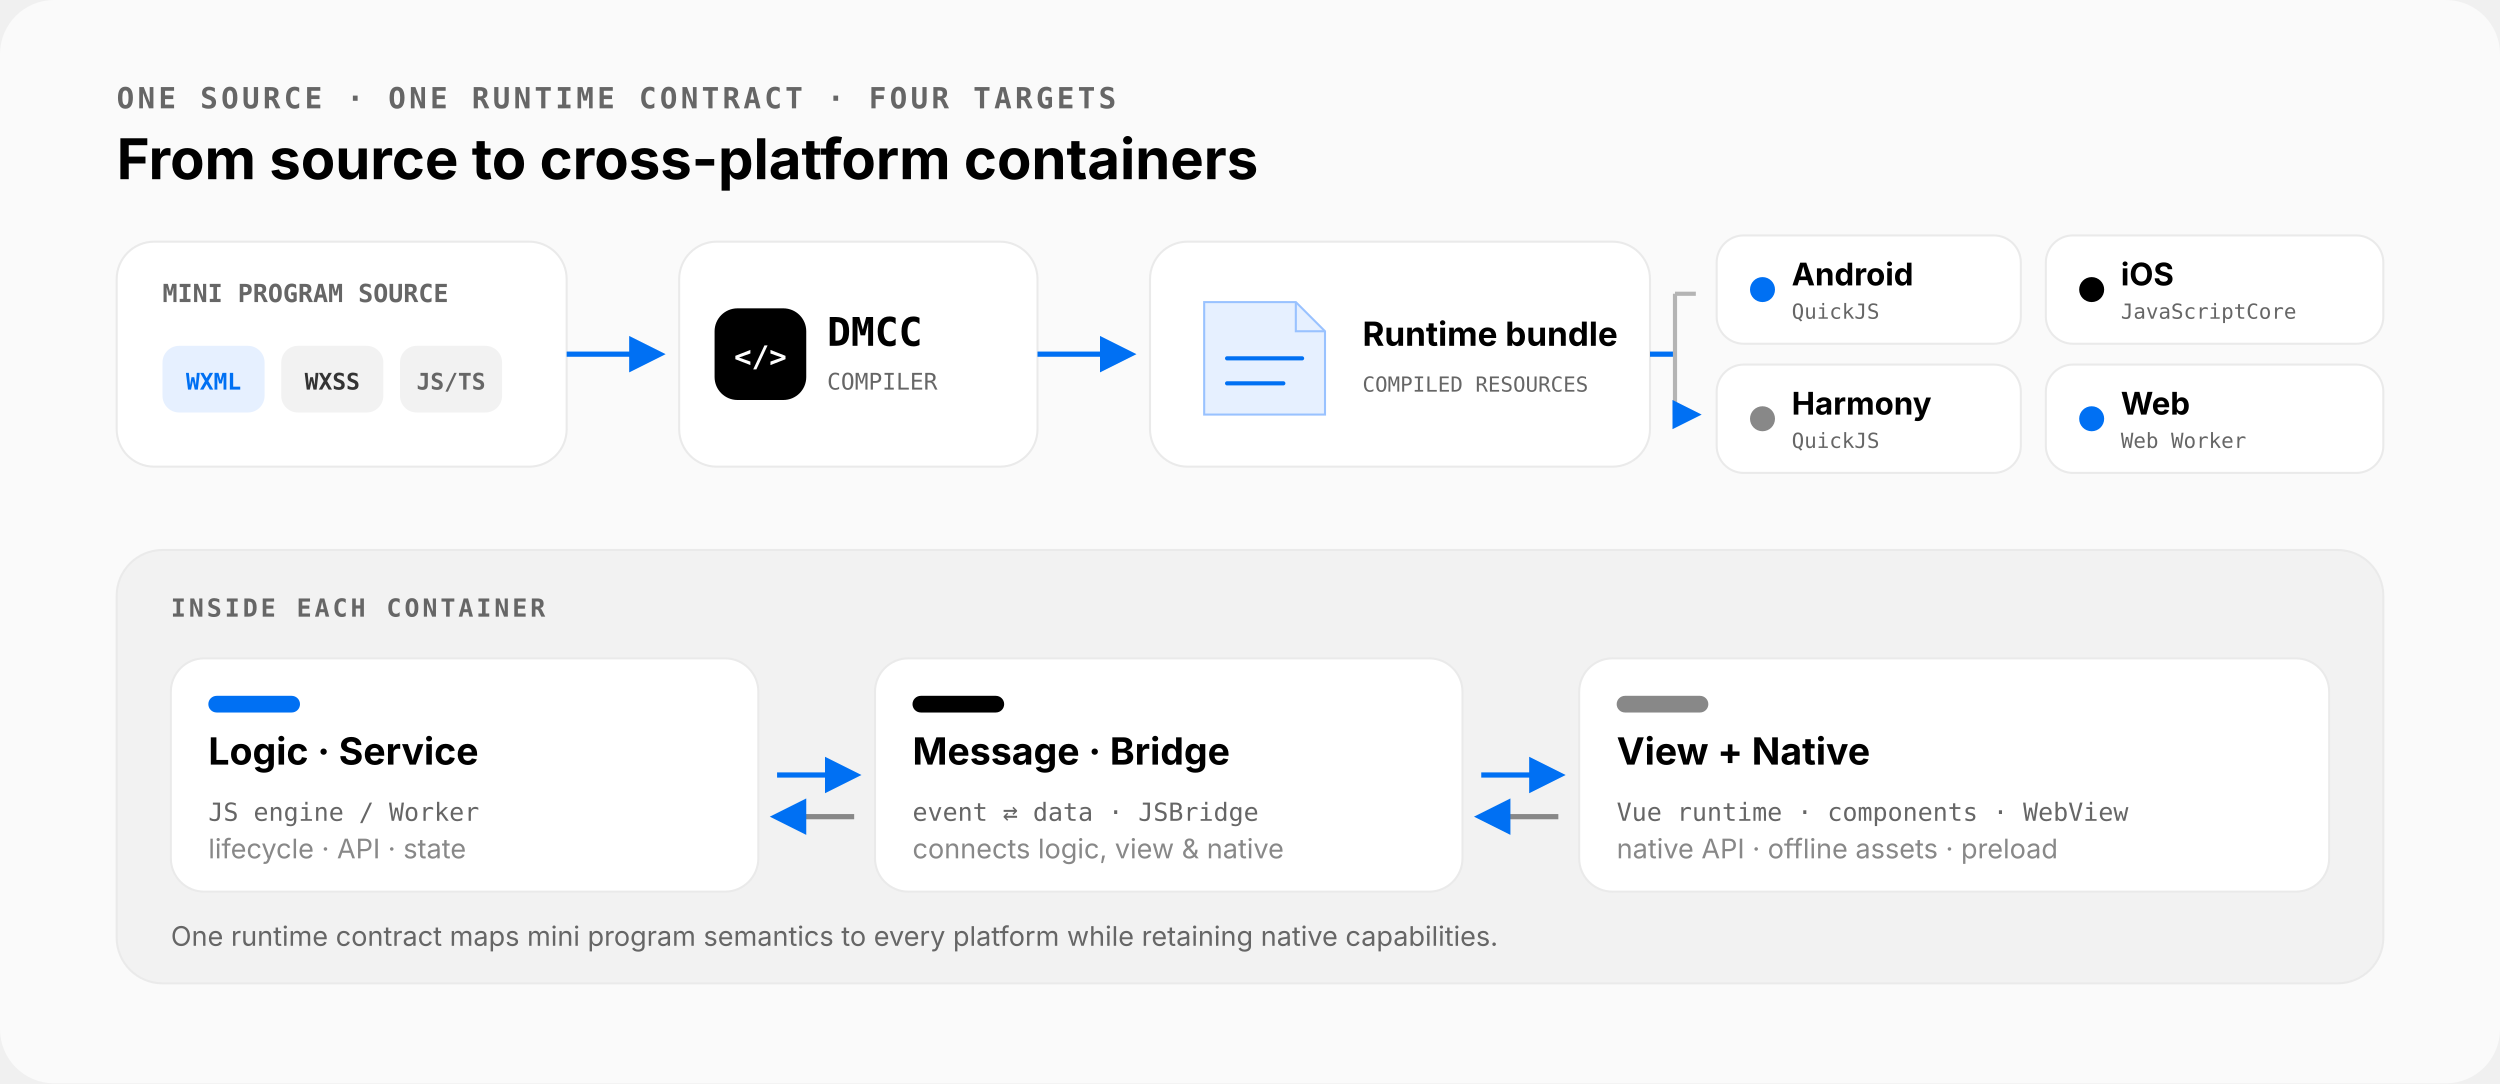
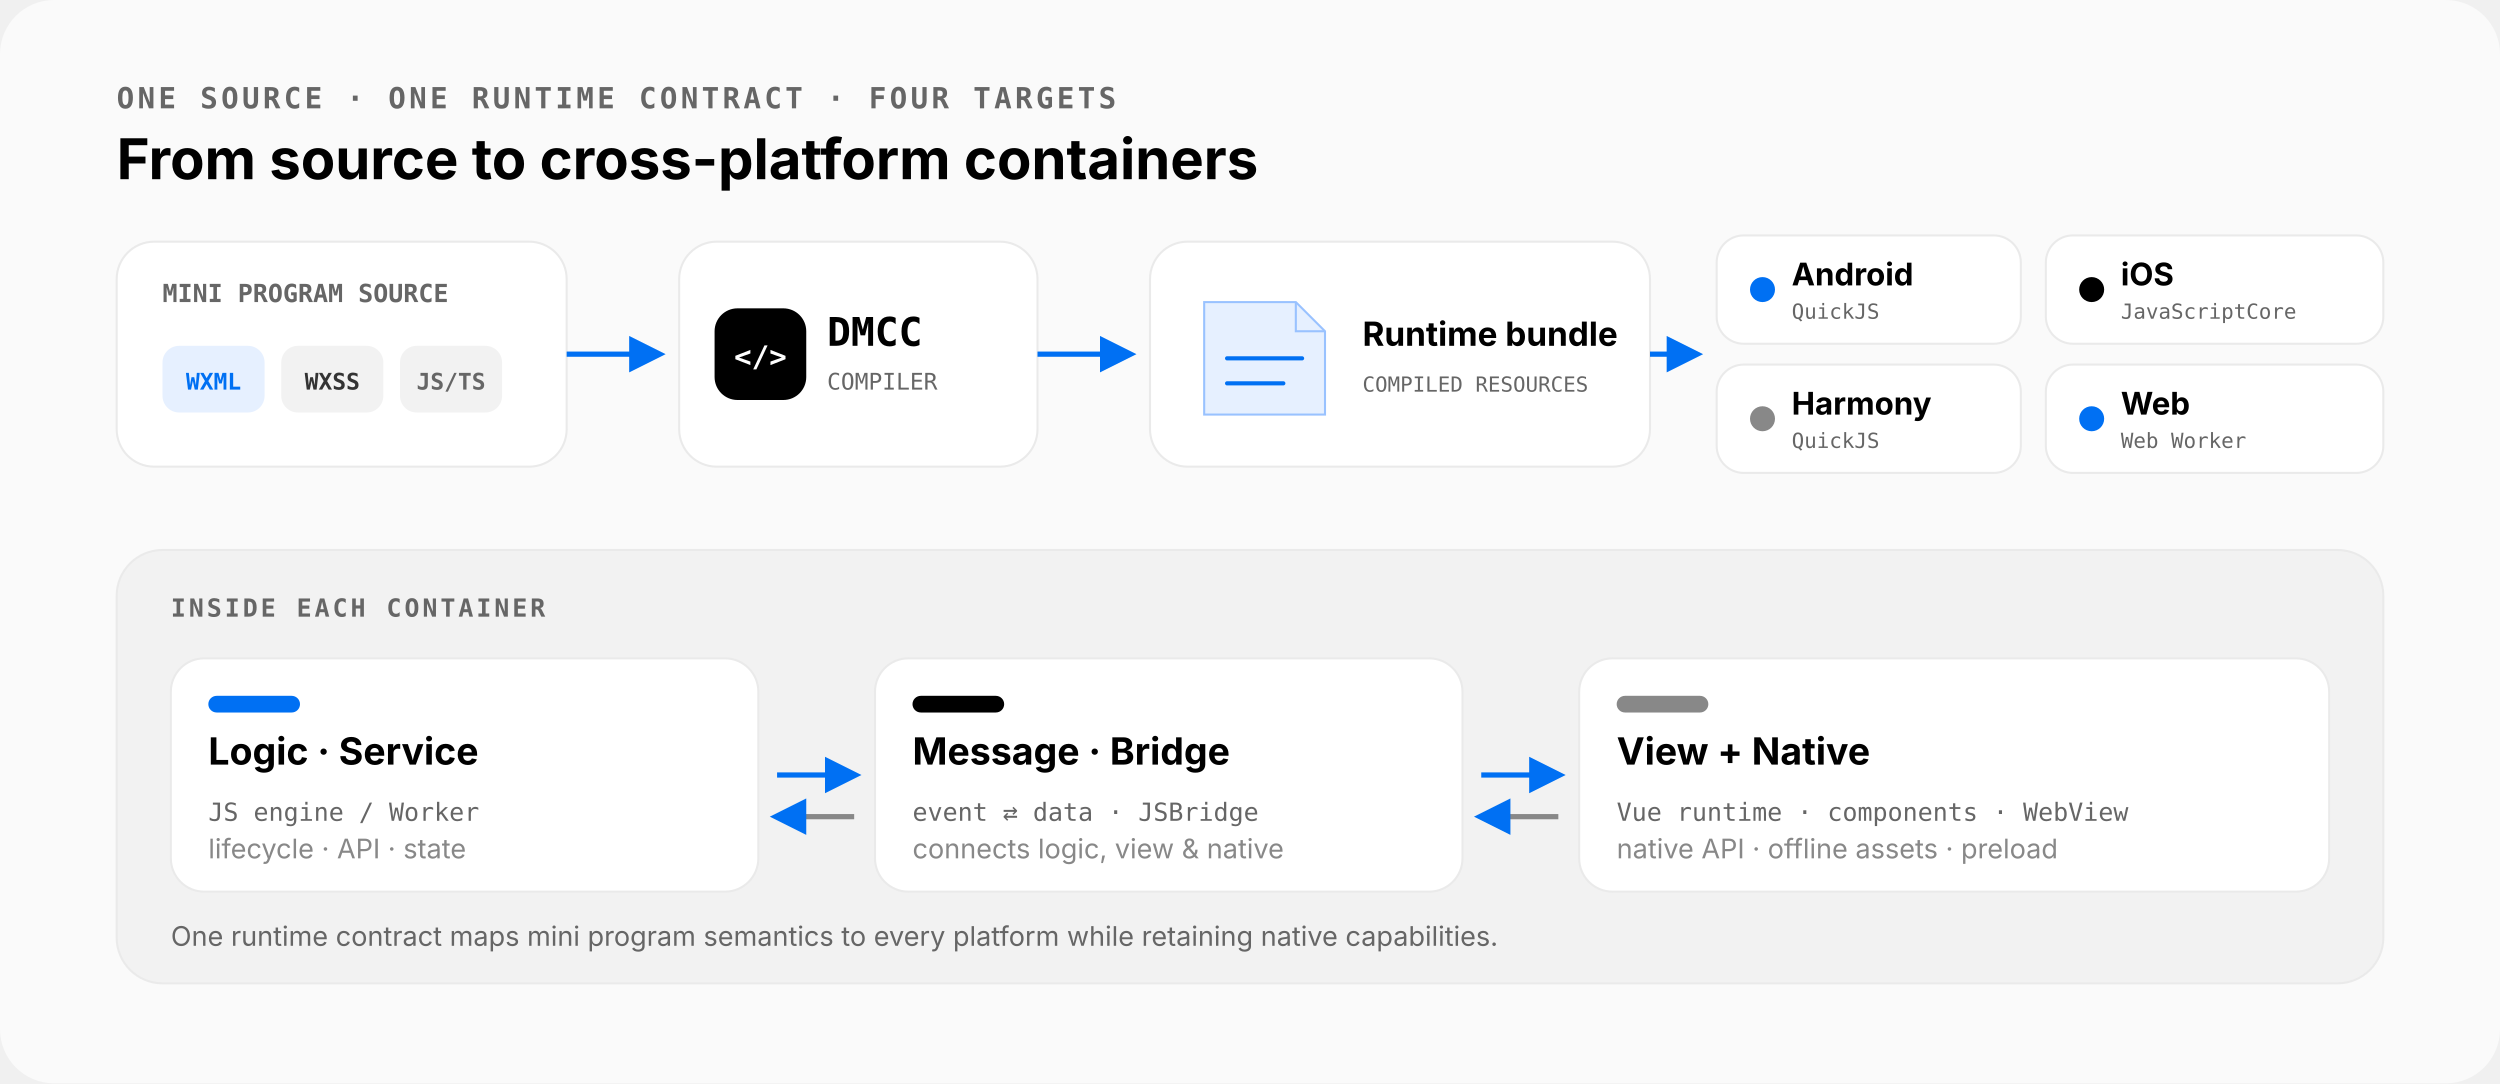
<svg xmlns="http://www.w3.org/2000/svg" width="1200" height="520" viewBox="0 0 1200 520" role="img" aria-labelledby="title desc">
+   <style>
+     @media (prefers-reduced-motion: no-preference) {
+       .animated-arrow {
+         stroke-dasharray: 5 5;
+         animation: arrow-flow 0.75s linear infinite;
+       }
+     }
+     @keyframes arrow-flow {
+       to { stroke-dashoffset: -10; }
+     }
+   </style>
  <defs>
    <marker id="arrow" viewBox="0 0 10 10" refX="8" refY="5" markerWidth="7" markerHeight="7" orient="auto-start-reverse">
      <path d="M 0 0 L 10 5 L 0 10 z" fill="#0070F3" />
    </marker>
  </defs>
  <rect width="1200" height="520" rx="26" fill="#FAFAFA" />
  <text x="56" y="52" fill="#666666" font-family="ui-monospace, SFMono-Regular, Menlo, monospace" font-size="14" font-weight="700" letter-spacing="1.6">ONE SOURCE · ONE RUNTIME CONTRACT · FOUR TARGETS</text>
  <text x="56" y="86" fill="#000000" font-family="-apple-system, BlinkMacSystemFont, 'Segoe UI', sans-serif" font-size="27" font-weight="750">From source to cross-platform containers</text>
  <g id="compile-flow">
    <rect x="56" y="116" width="216" height="108" rx="18" fill="#FFFFFF" stroke="#EAEAEA" />
    <text x="78" y="145" fill="#666666" font-family="ui-monospace, SFMono-Regular, Menlo, monospace" font-size="12" font-weight="700">MINI PROGRAM SOURCE</text>
    <g transform="translate(78 166)">
      <rect width="49" height="32" rx="8" fill="#E6F0FF" />
      <rect x="57" width="49" height="32" rx="8" fill="#F2F2F2" />
      <rect x="114" width="49" height="32" rx="8" fill="#F2F2F2" />
      <text x="24.5" y="21" text-anchor="middle" fill="#0070F3" font-family="ui-monospace, SFMono-Regular, Menlo, monospace" font-size="11" font-weight="700">WXML</text>
      <text x="81.5" y="21" text-anchor="middle" fill="#333333" font-family="ui-monospace, SFMono-Regular, Menlo, monospace" font-size="11" font-weight="700">WXSS</text>
      <text x="138.5" y="21" text-anchor="middle" fill="#666666" font-family="ui-monospace, SFMono-Regular, Menlo, monospace" font-size="11" font-weight="700">JS/TS</text>
    </g>
-     <path d="M272 170 H316" stroke="#0070F3" stroke-width="2.5" marker-end="url(#arrow)" />
+     <path class="animated-arrow" d="M272 170 H316" fill="none" stroke="#0070F3" stroke-width="2.5" marker-end="url(#arrow)" />
    <rect x="326" y="116" width="172" height="108" rx="18" fill="#FFFFFF" stroke="#EAEAEA" />
    <rect x="343" y="148" width="44" height="44" rx="11" fill="#000000" />
    <text x="365" y="176" text-anchor="middle" fill="#FFFFFF" font-family="ui-monospace, SFMono-Regular, Menlo, monospace" font-size="14" font-weight="800">&lt;/&gt;</text>
    <text x="397" y="166" fill="#000000" font-family="ui-monospace, SFMono-Regular, Menlo, monospace" font-size="19" font-weight="800">DMCC</text>
    <text x="397" y="187" fill="#666666" font-family="ui-monospace, SFMono-Regular, Menlo, monospace" font-size="11">COMPILER</text>
-     <path d="M498 170 H542" stroke="#0070F3" stroke-width="2.5" marker-end="url(#arrow)" />
+     <path class="animated-arrow" d="M498 170 H542" fill="none" stroke="#0070F3" stroke-width="2.5" marker-end="url(#arrow)" />
    <rect id="runtime-bundle-card-en" x="552" y="116" width="240" height="108" rx="18" fill="#FFFFFF" stroke="#EAEAEA" />
    <path d="M578 145 H622 L636 159 V199 H578Z" fill="#E6F0FF" stroke="#99C2FF" />
    <path d="M622 145 V159 H636" fill="none" stroke="#99C2FF" />
    <path d="M589 172 H625 M589 184 H616" stroke="#0070F3" stroke-width="2" stroke-linecap="round" />
    <text id="runtime-bundle-label-en" x="654" y="166" fill="#000000" font-family="-apple-system, BlinkMacSystemFont, 'Segoe UI', sans-serif" font-size="16" font-weight="700">Runtime bundle</text>
    <text x="654" y="188" fill="#666666" font-family="ui-monospace, SFMono-Regular, Menlo, monospace" font-size="10">COMPILED RESOURCES</text>
-     <path d="M792 170 H804" stroke="#0070F3" stroke-width="2.5" />
-     <path d="M804 141 V199" stroke="#B4B4B4" stroke-width="2" />
-     <path d="M804 141 H814 M804 199 H814" stroke="#B4B4B4" stroke-width="2" marker-end="url(#arrow)" />
+     <path class="animated-arrow" d="M792 170 H814" fill="none" stroke="#0070F3" stroke-width="2.5" marker-end="url(#arrow)" />
    <g transform="translate(824 113)">
      <rect width="146" height="52" rx="13" fill="#FFFFFF" stroke="#EAEAEA" />
      <circle cx="22" cy="26" r="6" fill="#0070F3" />
      <text x="36" y="24" fill="#000000" font-family="-apple-system, BlinkMacSystemFont, 'Segoe UI', sans-serif" font-size="15" font-weight="700">Android</text>
      <text x="36" y="40" fill="#666666" font-family="ui-monospace, SFMono-Regular, Menlo, monospace" font-size="10">QuickJS</text>
    </g>
    <g transform="translate(982 113)">
      <rect width="162" height="52" rx="13" fill="#FFFFFF" stroke="#EAEAEA" />
      <circle cx="22" cy="26" r="6" fill="#000000" />
      <text x="36" y="24" fill="#000000" font-family="-apple-system, BlinkMacSystemFont, 'Segoe UI', sans-serif" font-size="15" font-weight="700">iOS</text>
      <text x="36" y="40" fill="#666666" font-family="ui-monospace, SFMono-Regular, Menlo, monospace" font-size="10">JavaScriptCore</text>
    </g>
    <g transform="translate(824 175)">
      <rect width="146" height="52" rx="13" fill="#FFFFFF" stroke="#EAEAEA" />
      <circle cx="22" cy="26" r="6" fill="#888888" />
      <text x="36" y="24" fill="#000000" font-family="-apple-system, BlinkMacSystemFont, 'Segoe UI', sans-serif" font-size="15" font-weight="700">Harmony</text>
      <text x="36" y="40" fill="#666666" font-family="ui-monospace, SFMono-Regular, Menlo, monospace" font-size="10">QuickJS</text>
    </g>
    <g transform="translate(982 175)">
      <rect width="162" height="52" rx="13" fill="#FFFFFF" stroke="#EAEAEA" />
      <circle cx="22" cy="26" r="6" fill="#0070F3" />
      <text x="36" y="24" fill="#000000" font-family="-apple-system, BlinkMacSystemFont, 'Segoe UI', sans-serif" font-size="15" font-weight="700">Web</text>
      <text x="36" y="40" fill="#666666" font-family="ui-monospace, SFMono-Regular, Menlo, monospace" font-size="10">Web Worker</text>
    </g>
  </g>
  <g id="runtime-contract">
    <rect x="56" y="264" width="1088" height="208" rx="22" fill="#F2F2F2" stroke="#EAEAEA" />
    <text x="82" y="296" fill="#666666" font-family="ui-monospace, SFMono-Regular, Menlo, monospace" font-size="12" font-weight="700" letter-spacing="1.4">INSIDE EACH CONTAINER</text>
    <g transform="translate(82 316)">
      <rect width="282" height="112" rx="16" fill="#FFFFFF" stroke="#EAEAEA" />
      <rect x="18" y="18" width="44" height="8" rx="4" fill="#0070F3" />
      <text x="18" y="51" fill="#000000" font-family="-apple-system, BlinkMacSystemFont, 'Segoe UI', sans-serif" font-size="18" font-weight="700">Logic · Service</text>
      <text x="18" y="78" fill="#666666" font-family="ui-monospace, SFMono-Regular, Menlo, monospace" font-size="12">JS engine / Worker</text>
      <text x="18" y="96" fill="#888888" font-family="-apple-system, BlinkMacSystemFont, 'Segoe UI', sans-serif" font-size="13">lifecycle · API · state</text>
    </g>
-     <path d="M373 372 H410" stroke="#0070F3" stroke-width="2.5" marker-end="url(#arrow)" />
-     <path d="M410 392 H373" stroke="#888888" stroke-width="2.5" marker-end="url(#arrow)" />
+     <path class="animated-arrow" d="M373 372 H410" fill="none" stroke="#0070F3" stroke-width="2.5" marker-end="url(#arrow)" />
+     <path class="animated-arrow" d="M410 392 H373" fill="none" stroke="#888888" stroke-width="2.5" marker-end="url(#arrow)" />
    <g transform="translate(420 316)">
      <rect width="282" height="112" rx="16" fill="#FFFFFF" stroke="#EAEAEA" />
      <rect x="18" y="18" width="44" height="8" rx="4" fill="#000000" />
      <text x="18" y="51" fill="#000000" font-family="-apple-system, BlinkMacSystemFont, 'Segoe UI', sans-serif" font-size="18" font-weight="700">Message · Bridge</text>
      <text x="18" y="78" fill="#666666" font-family="ui-monospace, SFMono-Regular, Menlo, monospace" font-size="12">event ⇄ data · JSBridge</text>
      <text x="18" y="96" fill="#888888" font-family="-apple-system, BlinkMacSystemFont, 'Segoe UI', sans-serif" font-size="13">connects logic, view &amp; native</text>
    </g>
-     <path d="M711 372 H748" stroke="#0070F3" stroke-width="2.5" marker-end="url(#arrow)" />
-     <path d="M748 392 H711" stroke="#888888" stroke-width="2.5" marker-end="url(#arrow)" />
+     <path class="animated-arrow" d="M711 372 H748" fill="none" stroke="#0070F3" stroke-width="2.5" marker-end="url(#arrow)" />
+     <path class="animated-arrow" d="M748 392 H711" fill="none" stroke="#888888" stroke-width="2.5" marker-end="url(#arrow)" />
    <g transform="translate(758 316)">
      <rect width="360" height="112" rx="16" fill="#FFFFFF" stroke="#EAEAEA" />
      <rect x="18" y="18" width="44" height="8" rx="4" fill="#888888" />
      <text x="18" y="51" fill="#000000" font-family="-apple-system, BlinkMacSystemFont, 'Segoe UI', sans-serif" font-size="18" font-weight="700">View + Native</text>
      <text x="18" y="78" fill="#666666" font-family="ui-monospace, SFMono-Regular, Menlo, monospace" font-size="12">Vue runtime · components · WebView</text>
      <text x="18" y="96" fill="#888888" font-family="-apple-system, BlinkMacSystemFont, 'Segoe UI', sans-serif" font-size="13">native API · offline assets · preload</text>
    </g>
    <text x="82" y="454" fill="#666666" font-family="-apple-system, BlinkMacSystemFont, 'Segoe UI', sans-serif" font-size="13">One runtime contract maps mini program semantics to every platform while retaining native capabilities.</text>
  </g>
</svg>
